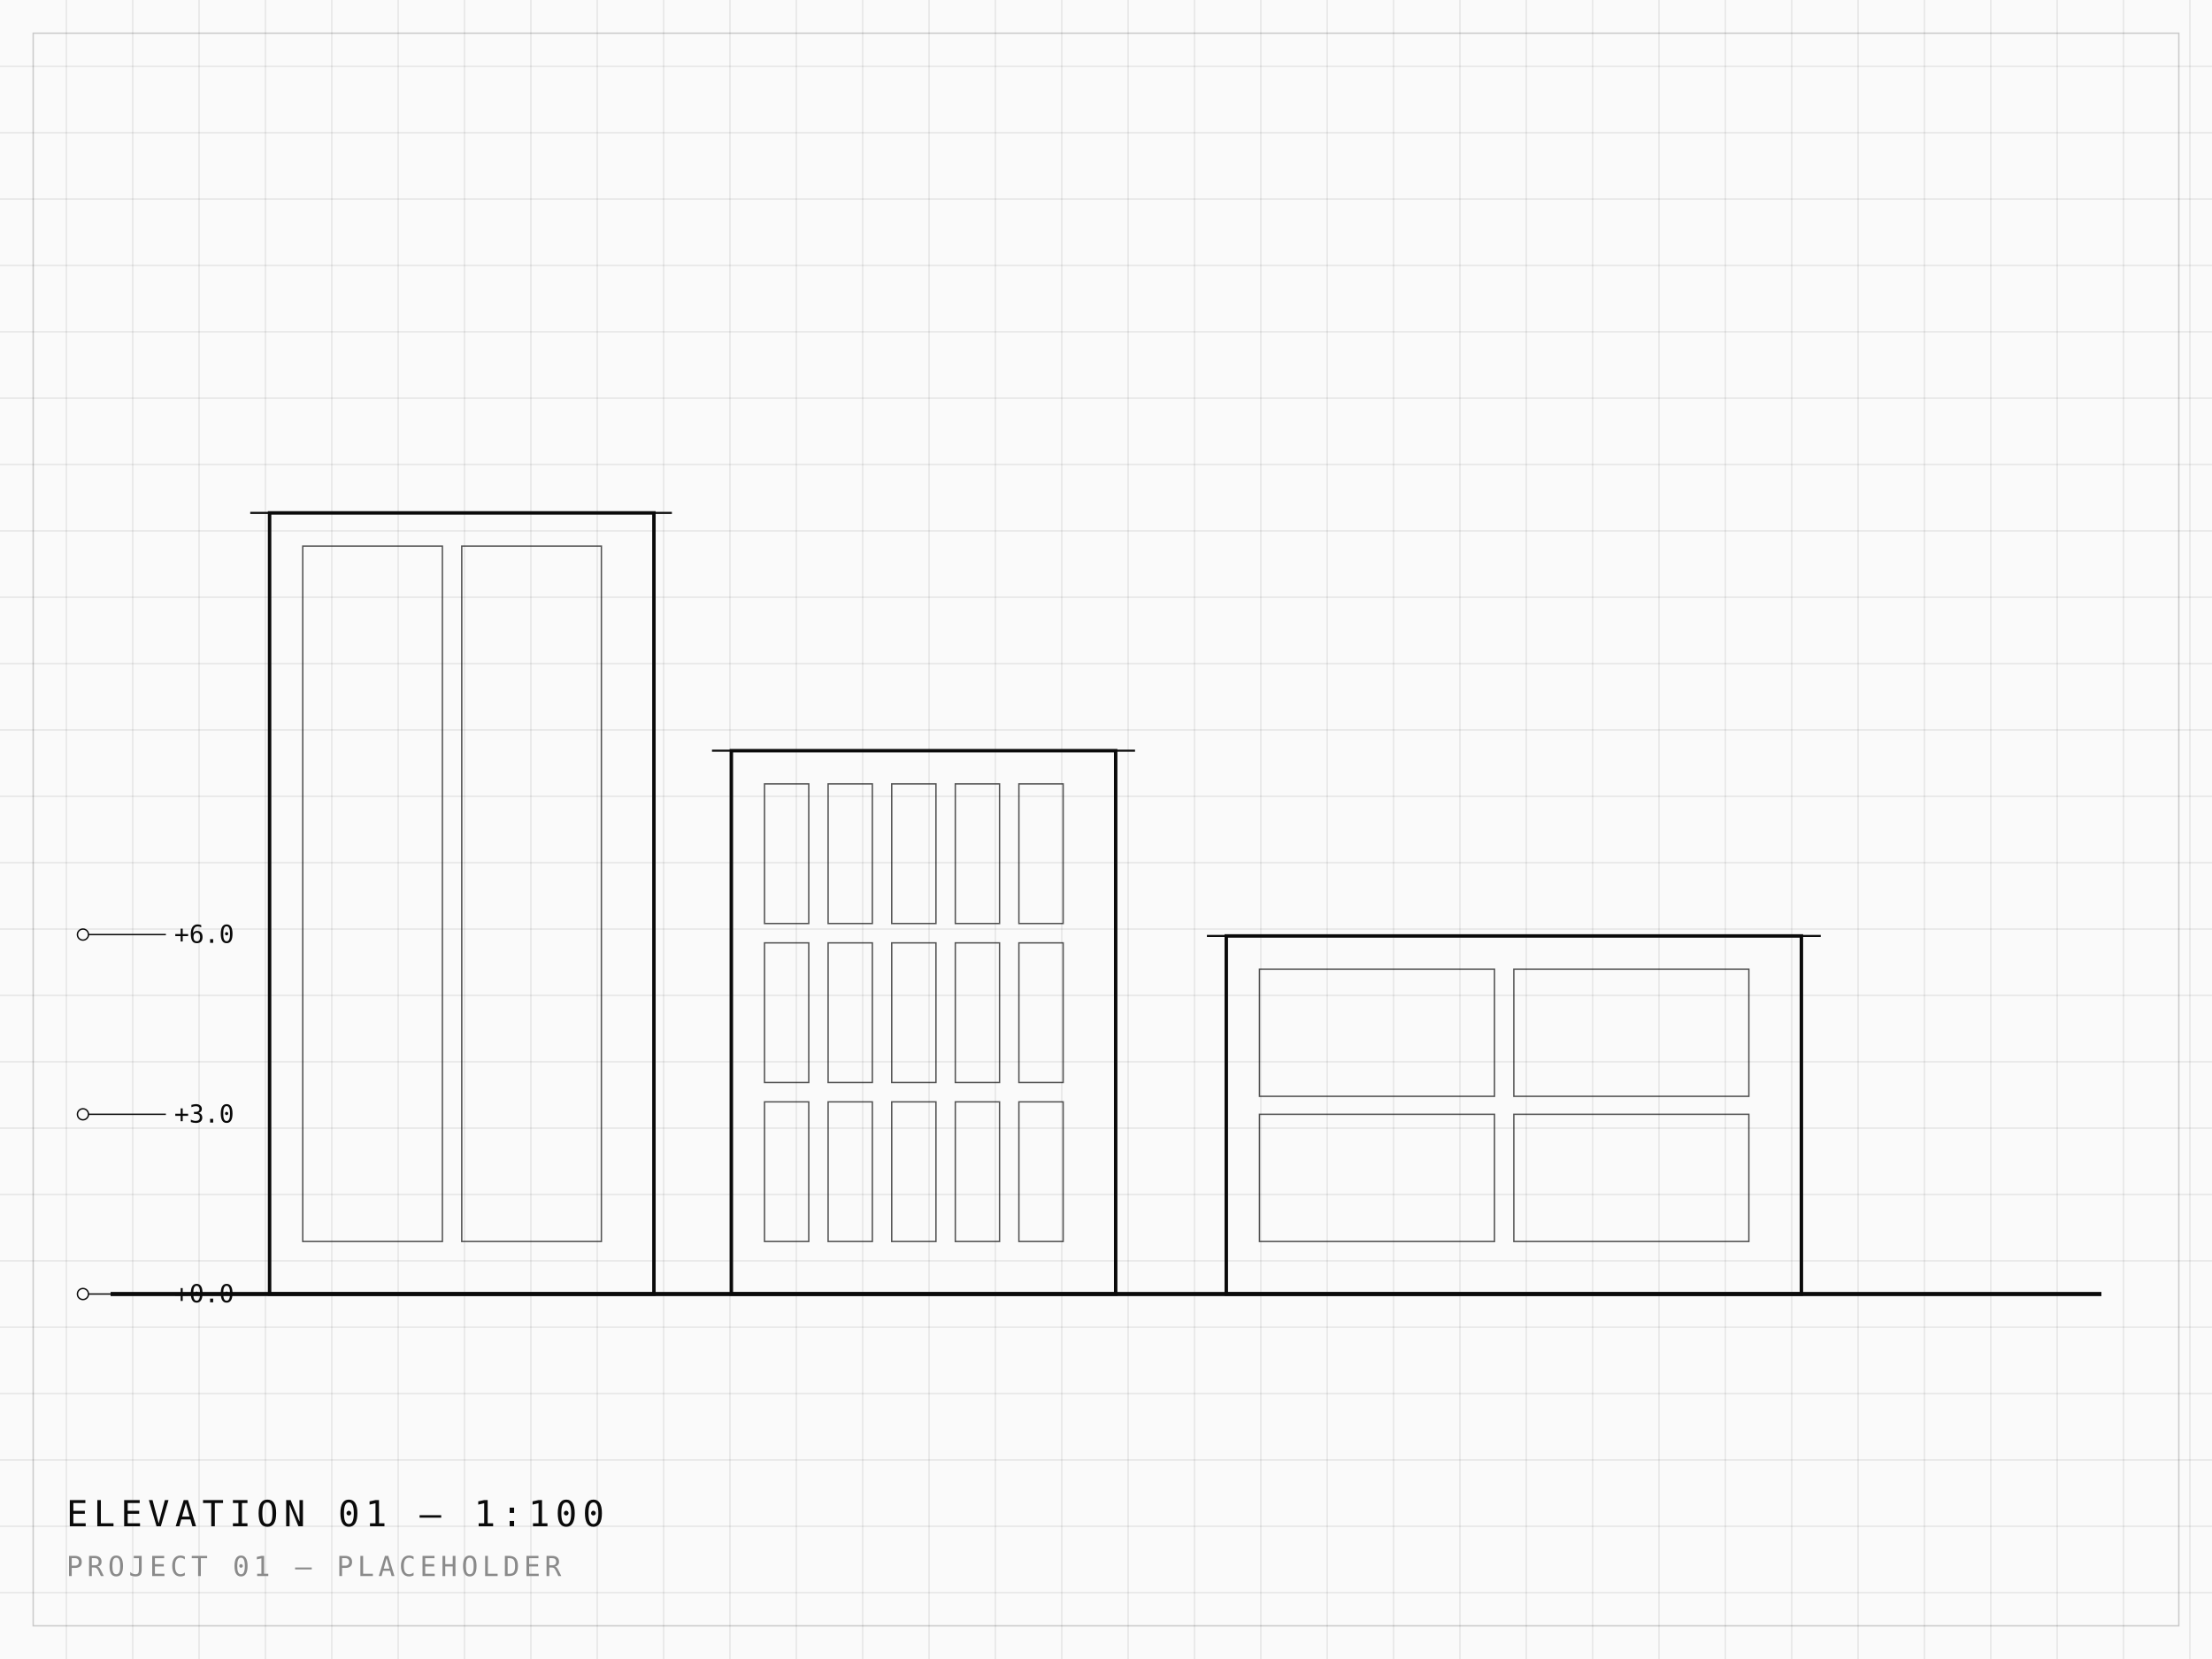
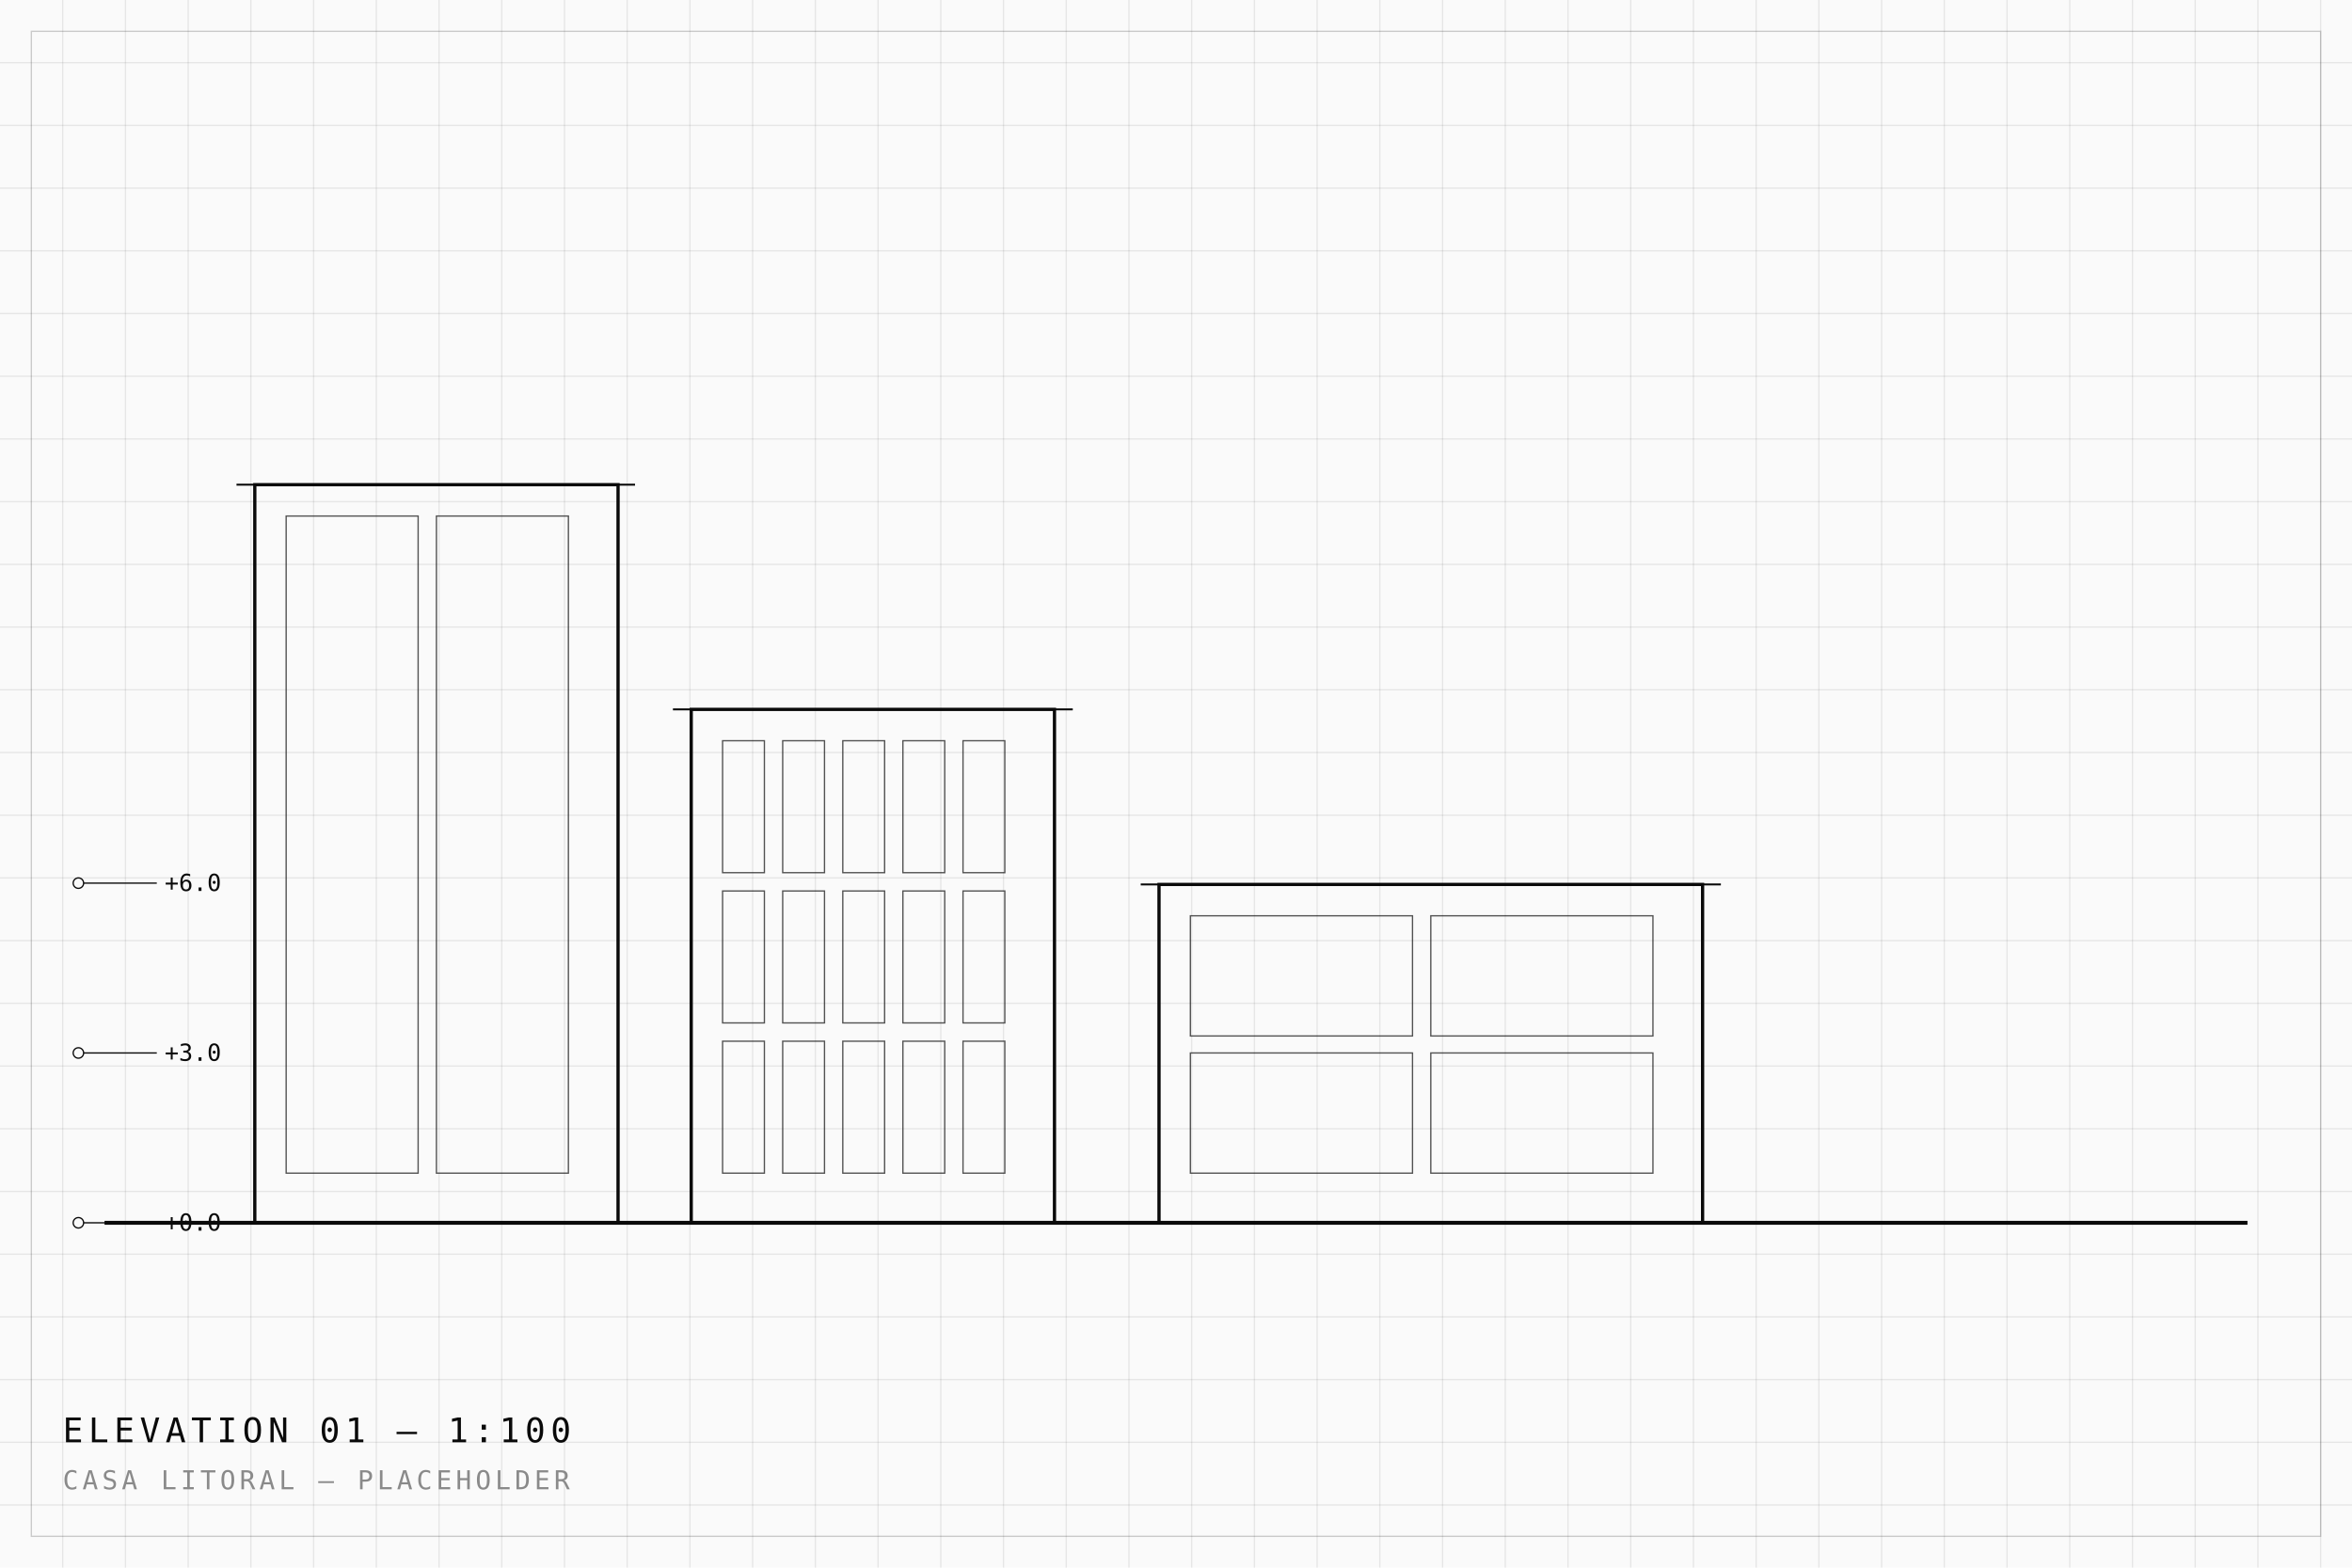
- <svg xmlns="http://www.w3.org/2000/svg" width="1600" height="1200" viewBox="0 0 1600 1200">
-   <rect width="1600" height="1200" fill="#fafafa" />
+ <svg xmlns="http://www.w3.org/2000/svg" width="1800" height="1200" viewBox="0 0 1800 1200">
+   <rect width="1800" height="1200" fill="#fafafa" />
  <g stroke="rgba(10,10,10,0.08)" stroke-width="1">
    <line x1="48" y1="0" x2="48" y2="1200" />
    <line x1="96" y1="0" x2="96" y2="1200" />
    <line x1="144" y1="0" x2="144" y2="1200" />
    <line x1="192" y1="0" x2="192" y2="1200" />
    <line x1="240" y1="0" x2="240" y2="1200" />
    <line x1="288" y1="0" x2="288" y2="1200" />
    <line x1="336" y1="0" x2="336" y2="1200" />
    <line x1="384" y1="0" x2="384" y2="1200" />
    <line x1="432" y1="0" x2="432" y2="1200" />
    <line x1="480" y1="0" x2="480" y2="1200" />
    <line x1="528" y1="0" x2="528" y2="1200" />
    <line x1="576" y1="0" x2="576" y2="1200" />
    <line x1="624" y1="0" x2="624" y2="1200" />
    <line x1="672" y1="0" x2="672" y2="1200" />
    <line x1="720" y1="0" x2="720" y2="1200" />
    <line x1="768" y1="0" x2="768" y2="1200" />
    <line x1="816" y1="0" x2="816" y2="1200" />
    <line x1="864" y1="0" x2="864" y2="1200" />
    <line x1="912" y1="0" x2="912" y2="1200" />
    <line x1="960" y1="0" x2="960" y2="1200" />
    <line x1="1008" y1="0" x2="1008" y2="1200" />
    <line x1="1056" y1="0" x2="1056" y2="1200" />
    <line x1="1104" y1="0" x2="1104" y2="1200" />
    <line x1="1152" y1="0" x2="1152" y2="1200" />
    <line x1="1200" y1="0" x2="1200" y2="1200" />
    <line x1="1248" y1="0" x2="1248" y2="1200" />
    <line x1="1296" y1="0" x2="1296" y2="1200" />
    <line x1="1344" y1="0" x2="1344" y2="1200" />
    <line x1="1392" y1="0" x2="1392" y2="1200" />
    <line x1="1440" y1="0" x2="1440" y2="1200" />
    <line x1="1488" y1="0" x2="1488" y2="1200" />
    <line x1="1536" y1="0" x2="1536" y2="1200" />
    <line x1="1584" y1="0" x2="1584" y2="1200" />
-     <line x1="0" y1="48" x2="1600" y2="48" />
-     <line x1="0" y1="96" x2="1600" y2="96" />
-     <line x1="0" y1="144" x2="1600" y2="144" />
-     <line x1="0" y1="192" x2="1600" y2="192" />
-     <line x1="0" y1="240" x2="1600" y2="240" />
-     <line x1="0" y1="288" x2="1600" y2="288" />
-     <line x1="0" y1="336" x2="1600" y2="336" />
-     <line x1="0" y1="384" x2="1600" y2="384" />
-     <line x1="0" y1="432" x2="1600" y2="432" />
-     <line x1="0" y1="480" x2="1600" y2="480" />
-     <line x1="0" y1="528" x2="1600" y2="528" />
-     <line x1="0" y1="576" x2="1600" y2="576" />
-     <line x1="0" y1="624" x2="1600" y2="624" />
-     <line x1="0" y1="672" x2="1600" y2="672" />
-     <line x1="0" y1="720" x2="1600" y2="720" />
-     <line x1="0" y1="768" x2="1600" y2="768" />
-     <line x1="0" y1="816" x2="1600" y2="816" />
-     <line x1="0" y1="864" x2="1600" y2="864" />
-     <line x1="0" y1="912" x2="1600" y2="912" />
-     <line x1="0" y1="960" x2="1600" y2="960" />
-     <line x1="0" y1="1008" x2="1600" y2="1008" />
-     <line x1="0" y1="1056" x2="1600" y2="1056" />
-     <line x1="0" y1="1104" x2="1600" y2="1104" />
-     <line x1="0" y1="1152" x2="1600" y2="1152" />
+     <line x1="1632" y1="0" x2="1632" y2="1200" />
+     <line x1="1680" y1="0" x2="1680" y2="1200" />
+     <line x1="1728" y1="0" x2="1728" y2="1200" />
+     <line x1="1776" y1="0" x2="1776" y2="1200" />
+     <line x1="0" y1="48" x2="1800" y2="48" />
+     <line x1="0" y1="96" x2="1800" y2="96" />
+     <line x1="0" y1="144" x2="1800" y2="144" />
+     <line x1="0" y1="192" x2="1800" y2="192" />
+     <line x1="0" y1="240" x2="1800" y2="240" />
+     <line x1="0" y1="288" x2="1800" y2="288" />
+     <line x1="0" y1="336" x2="1800" y2="336" />
+     <line x1="0" y1="384" x2="1800" y2="384" />
+     <line x1="0" y1="432" x2="1800" y2="432" />
+     <line x1="0" y1="480" x2="1800" y2="480" />
+     <line x1="0" y1="528" x2="1800" y2="528" />
+     <line x1="0" y1="576" x2="1800" y2="576" />
+     <line x1="0" y1="624" x2="1800" y2="624" />
+     <line x1="0" y1="672" x2="1800" y2="672" />
+     <line x1="0" y1="720" x2="1800" y2="720" />
+     <line x1="0" y1="768" x2="1800" y2="768" />
+     <line x1="0" y1="816" x2="1800" y2="816" />
+     <line x1="0" y1="864" x2="1800" y2="864" />
+     <line x1="0" y1="912" x2="1800" y2="912" />
+     <line x1="0" y1="960" x2="1800" y2="960" />
+     <line x1="0" y1="1008" x2="1800" y2="1008" />
+     <line x1="0" y1="1056" x2="1800" y2="1056" />
+     <line x1="0" y1="1104" x2="1800" y2="1104" />
+     <line x1="0" y1="1152" x2="1800" y2="1152" />
  </g>
-   <rect x="24" y="24" width="1552" height="1152" fill="none" stroke="rgba(10,10,10,0.2)" stroke-width="1" />
-   <line x1="80" y1="936" x2="1520" y2="936" stroke="#0a0a0a" stroke-width="3" />
+   <rect x="24" y="24" width="1752" height="1152" fill="none" stroke="rgba(10,10,10,0.2)" stroke-width="1" />
+   <line x1="80" y1="936" x2="1720" y2="936" stroke="#0a0a0a" stroke-width="3" />
  <rect x="195" y="371" width="278" height="565" fill="none" stroke="#0a0a0a" stroke-width="2.5" />
  <rect x="219" y="395" width="101" height="503" fill="none" stroke="#0a0a0a" stroke-width="1" opacity="0.7" />
  <rect x="334" y="395" width="101" height="503" fill="none" stroke="#0a0a0a" stroke-width="1" opacity="0.7" />
  <line x1="181" y1="371" x2="486" y2="371" stroke="#0a0a0a" stroke-width="1.5" />
  <rect x="529" y="543" width="278" height="393" fill="none" stroke="#0a0a0a" stroke-width="2.5" />
  <rect x="553" y="567" width="32" height="101" fill="none" stroke="#0a0a0a" stroke-width="1" opacity="0.7" />
  <rect x="553" y="682" width="32" height="101" fill="none" stroke="#0a0a0a" stroke-width="1" opacity="0.7" />
  <rect x="553" y="797" width="32" height="101" fill="none" stroke="#0a0a0a" stroke-width="1" opacity="0.7" />
  <rect x="599" y="567" width="32" height="101" fill="none" stroke="#0a0a0a" stroke-width="1" opacity="0.7" />
  <rect x="599" y="682" width="32" height="101" fill="none" stroke="#0a0a0a" stroke-width="1" opacity="0.7" />
  <rect x="599" y="797" width="32" height="101" fill="none" stroke="#0a0a0a" stroke-width="1" opacity="0.7" />
  <rect x="645" y="567" width="32" height="101" fill="none" stroke="#0a0a0a" stroke-width="1" opacity="0.7" />
  <rect x="645" y="682" width="32" height="101" fill="none" stroke="#0a0a0a" stroke-width="1" opacity="0.7" />
  <rect x="645" y="797" width="32" height="101" fill="none" stroke="#0a0a0a" stroke-width="1" opacity="0.7" />
  <rect x="691" y="567" width="32" height="101" fill="none" stroke="#0a0a0a" stroke-width="1" opacity="0.7" />
  <rect x="691" y="682" width="32" height="101" fill="none" stroke="#0a0a0a" stroke-width="1" opacity="0.7" />
  <rect x="691" y="797" width="32" height="101" fill="none" stroke="#0a0a0a" stroke-width="1" opacity="0.7" />
  <rect x="737" y="567" width="32" height="101" fill="none" stroke="#0a0a0a" stroke-width="1" opacity="0.7" />
  <rect x="737" y="682" width="32" height="101" fill="none" stroke="#0a0a0a" stroke-width="1" opacity="0.7" />
  <rect x="737" y="797" width="32" height="101" fill="none" stroke="#0a0a0a" stroke-width="1" opacity="0.7" />
  <line x1="515" y1="543" x2="821" y2="543" stroke="#0a0a0a" stroke-width="1.5" />
  <rect x="887" y="677" width="416" height="259" fill="none" stroke="#0a0a0a" stroke-width="2.5" />
  <rect x="911" y="701" width="170" height="92" fill="none" stroke="#0a0a0a" stroke-width="1" opacity="0.7" />
  <rect x="911" y="806" width="170" height="92" fill="none" stroke="#0a0a0a" stroke-width="1" opacity="0.7" />
  <rect x="1095" y="701" width="170" height="92" fill="none" stroke="#0a0a0a" stroke-width="1" opacity="0.7" />
  <rect x="1095" y="806" width="170" height="92" fill="none" stroke="#0a0a0a" stroke-width="1" opacity="0.7" />
  <line x1="873" y1="677" x2="1317" y2="677" stroke="#0a0a0a" stroke-width="1.5" />
  <g transform="translate(60,936)" stroke="#0a0a0a" stroke-width="1">
    <circle r="4" fill="none" />
    <line x1="4" y1="0" x2="60" y2="0" />
    <text x="66" y="6" font-size="18" font-family="monospace" fill="#0a0a0a" stroke="none">+0.0</text>
  </g>
  <g transform="translate(60,806)" stroke="#0a0a0a" stroke-width="1">
    <circle r="4" fill="none" />
    <line x1="4" y1="0" x2="60" y2="0" />
    <text x="66" y="6" font-size="18" font-family="monospace" fill="#0a0a0a" stroke="none">+3.0</text>
  </g>
  <g transform="translate(60,676)" stroke="#0a0a0a" stroke-width="1">
    <circle r="4" fill="none" />
    <line x1="4" y1="0" x2="60" y2="0" />
    <text x="66" y="6" font-size="18" font-family="monospace" fill="#0a0a0a" stroke="none">+6.0</text>
  </g>
  <text x="48" y="1104" font-family="monospace" font-size="26" letter-spacing="4" fill="#0a0a0a">ELEVATION 01 — 1:100</text>
-   <text x="48" y="1140" font-family="monospace" font-size="20" letter-spacing="3" fill="#8a8a8a">PROJECT 01 — PLACEHOLDER</text>
+   <text x="48" y="1140" font-family="monospace" font-size="20" letter-spacing="3" fill="#8a8a8a">CASA LITORAL — PLACEHOLDER</text>
</svg>
